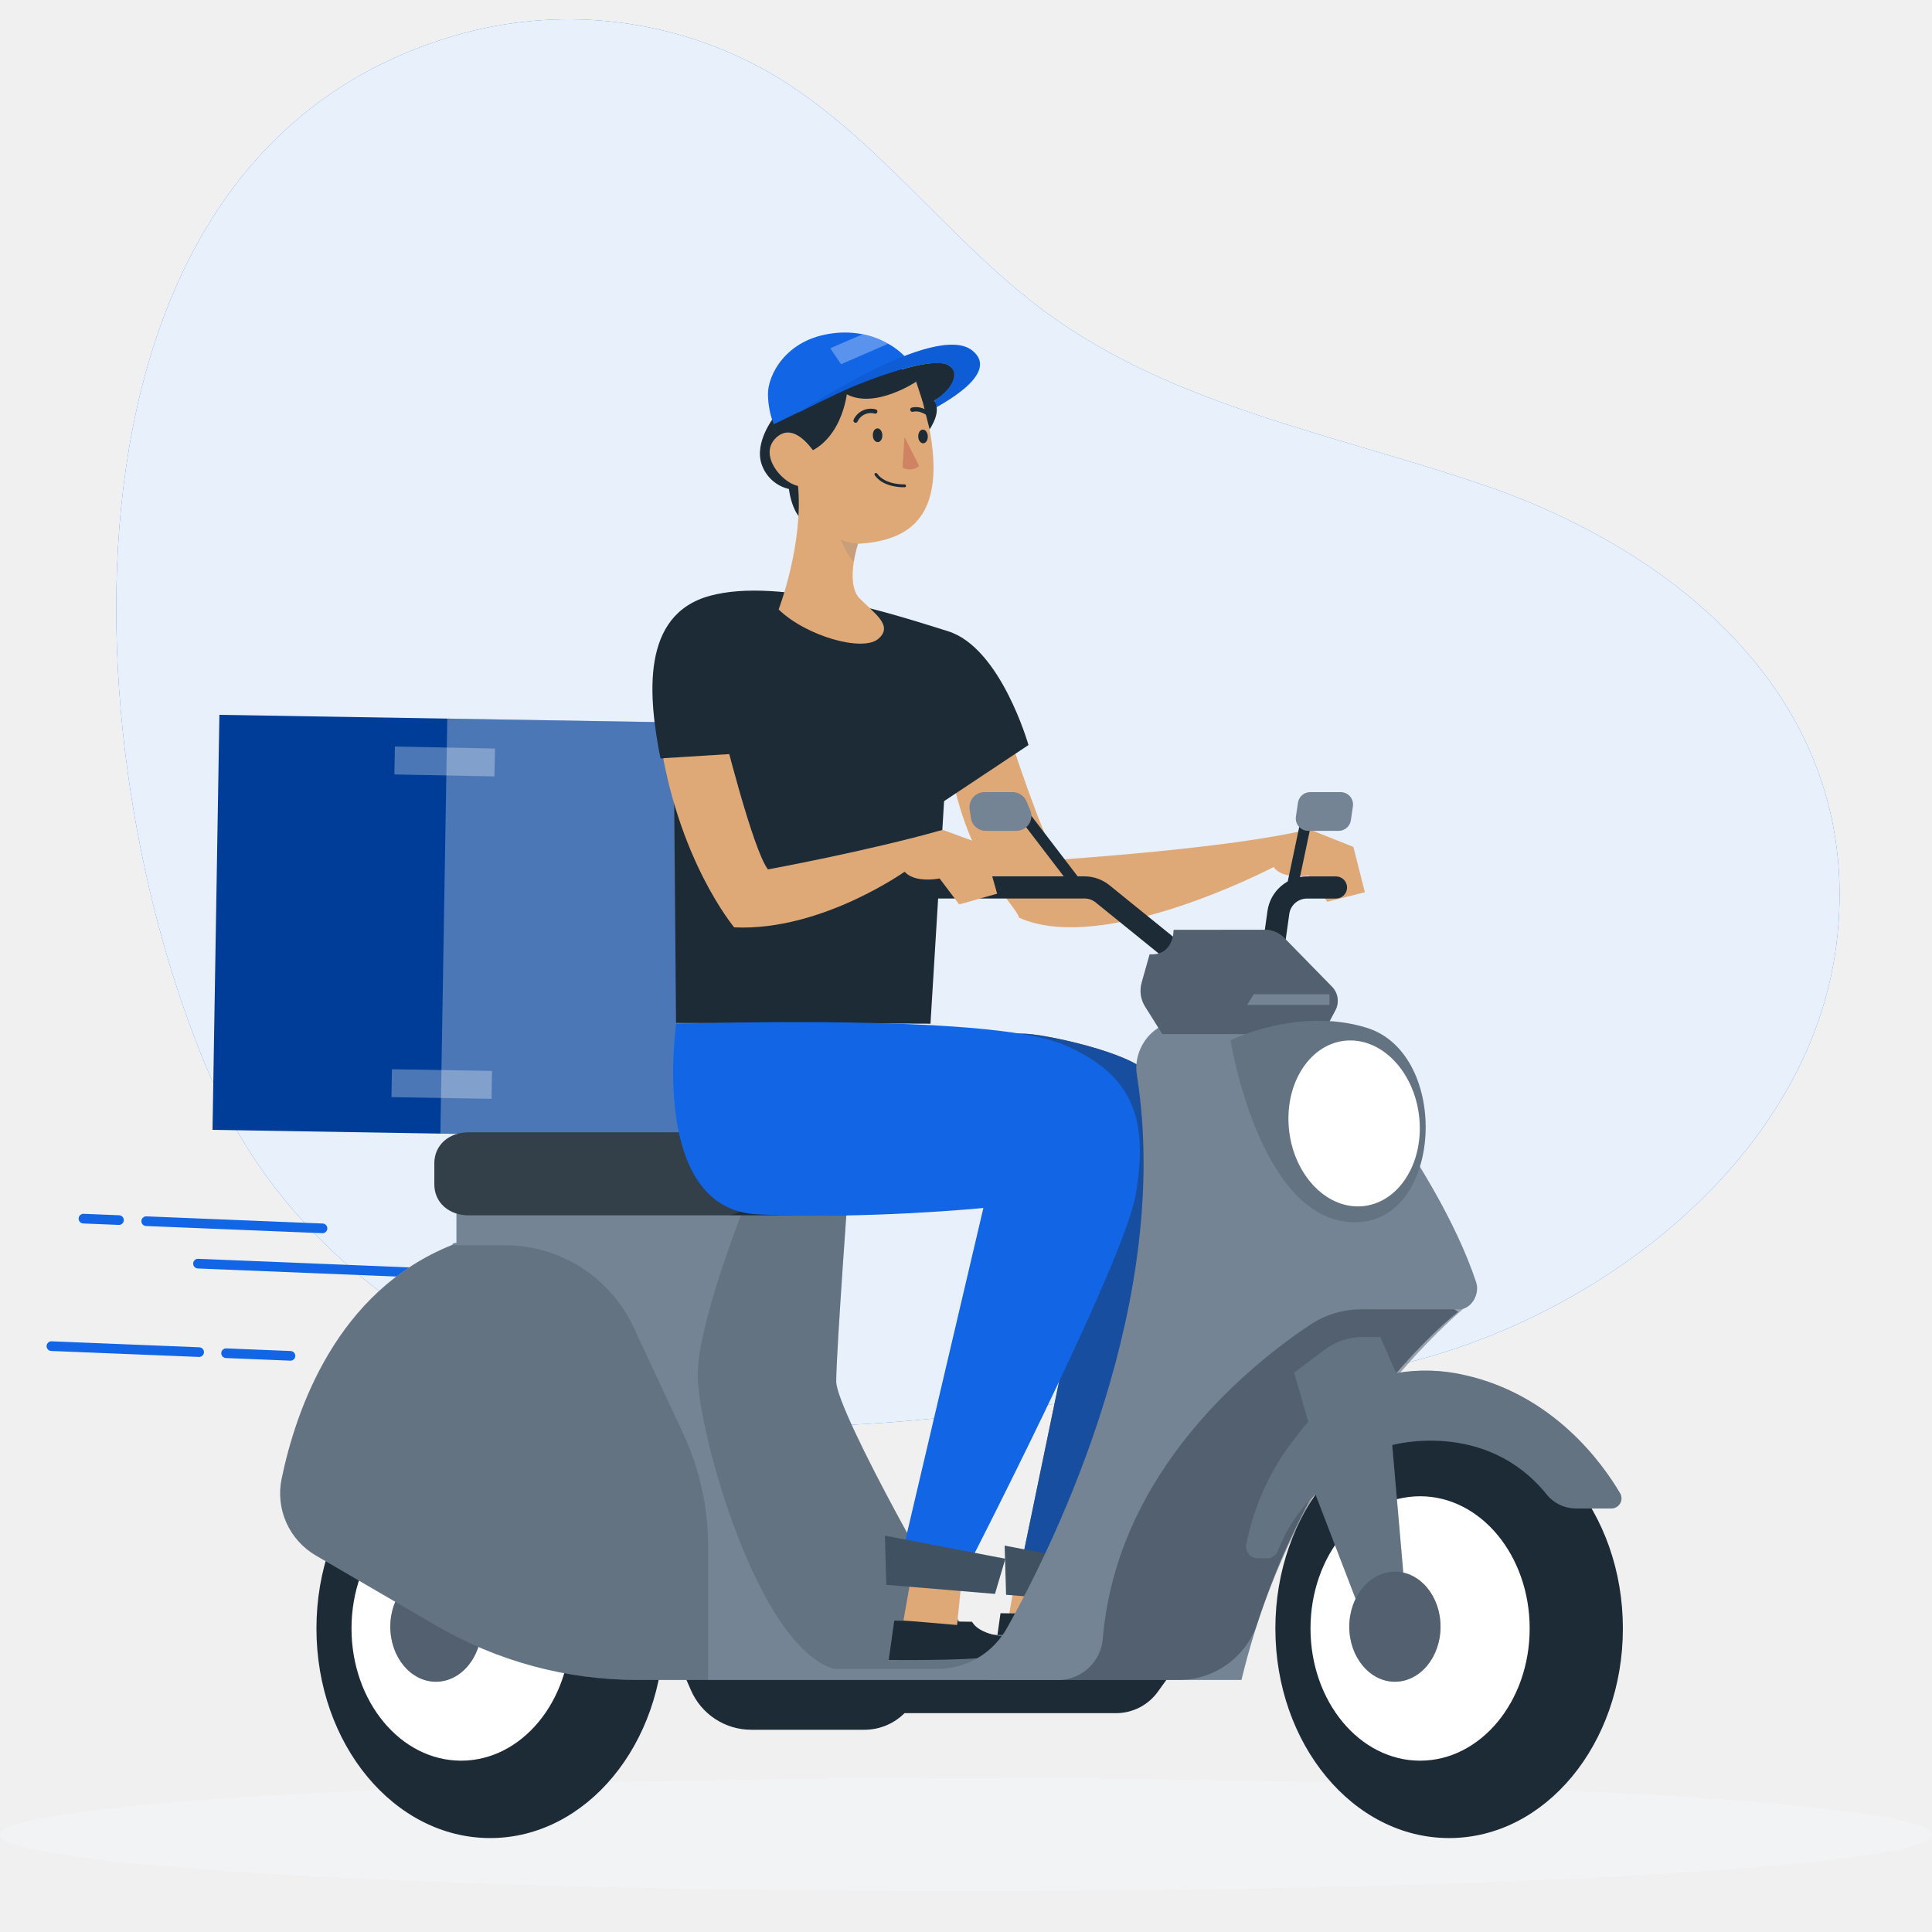
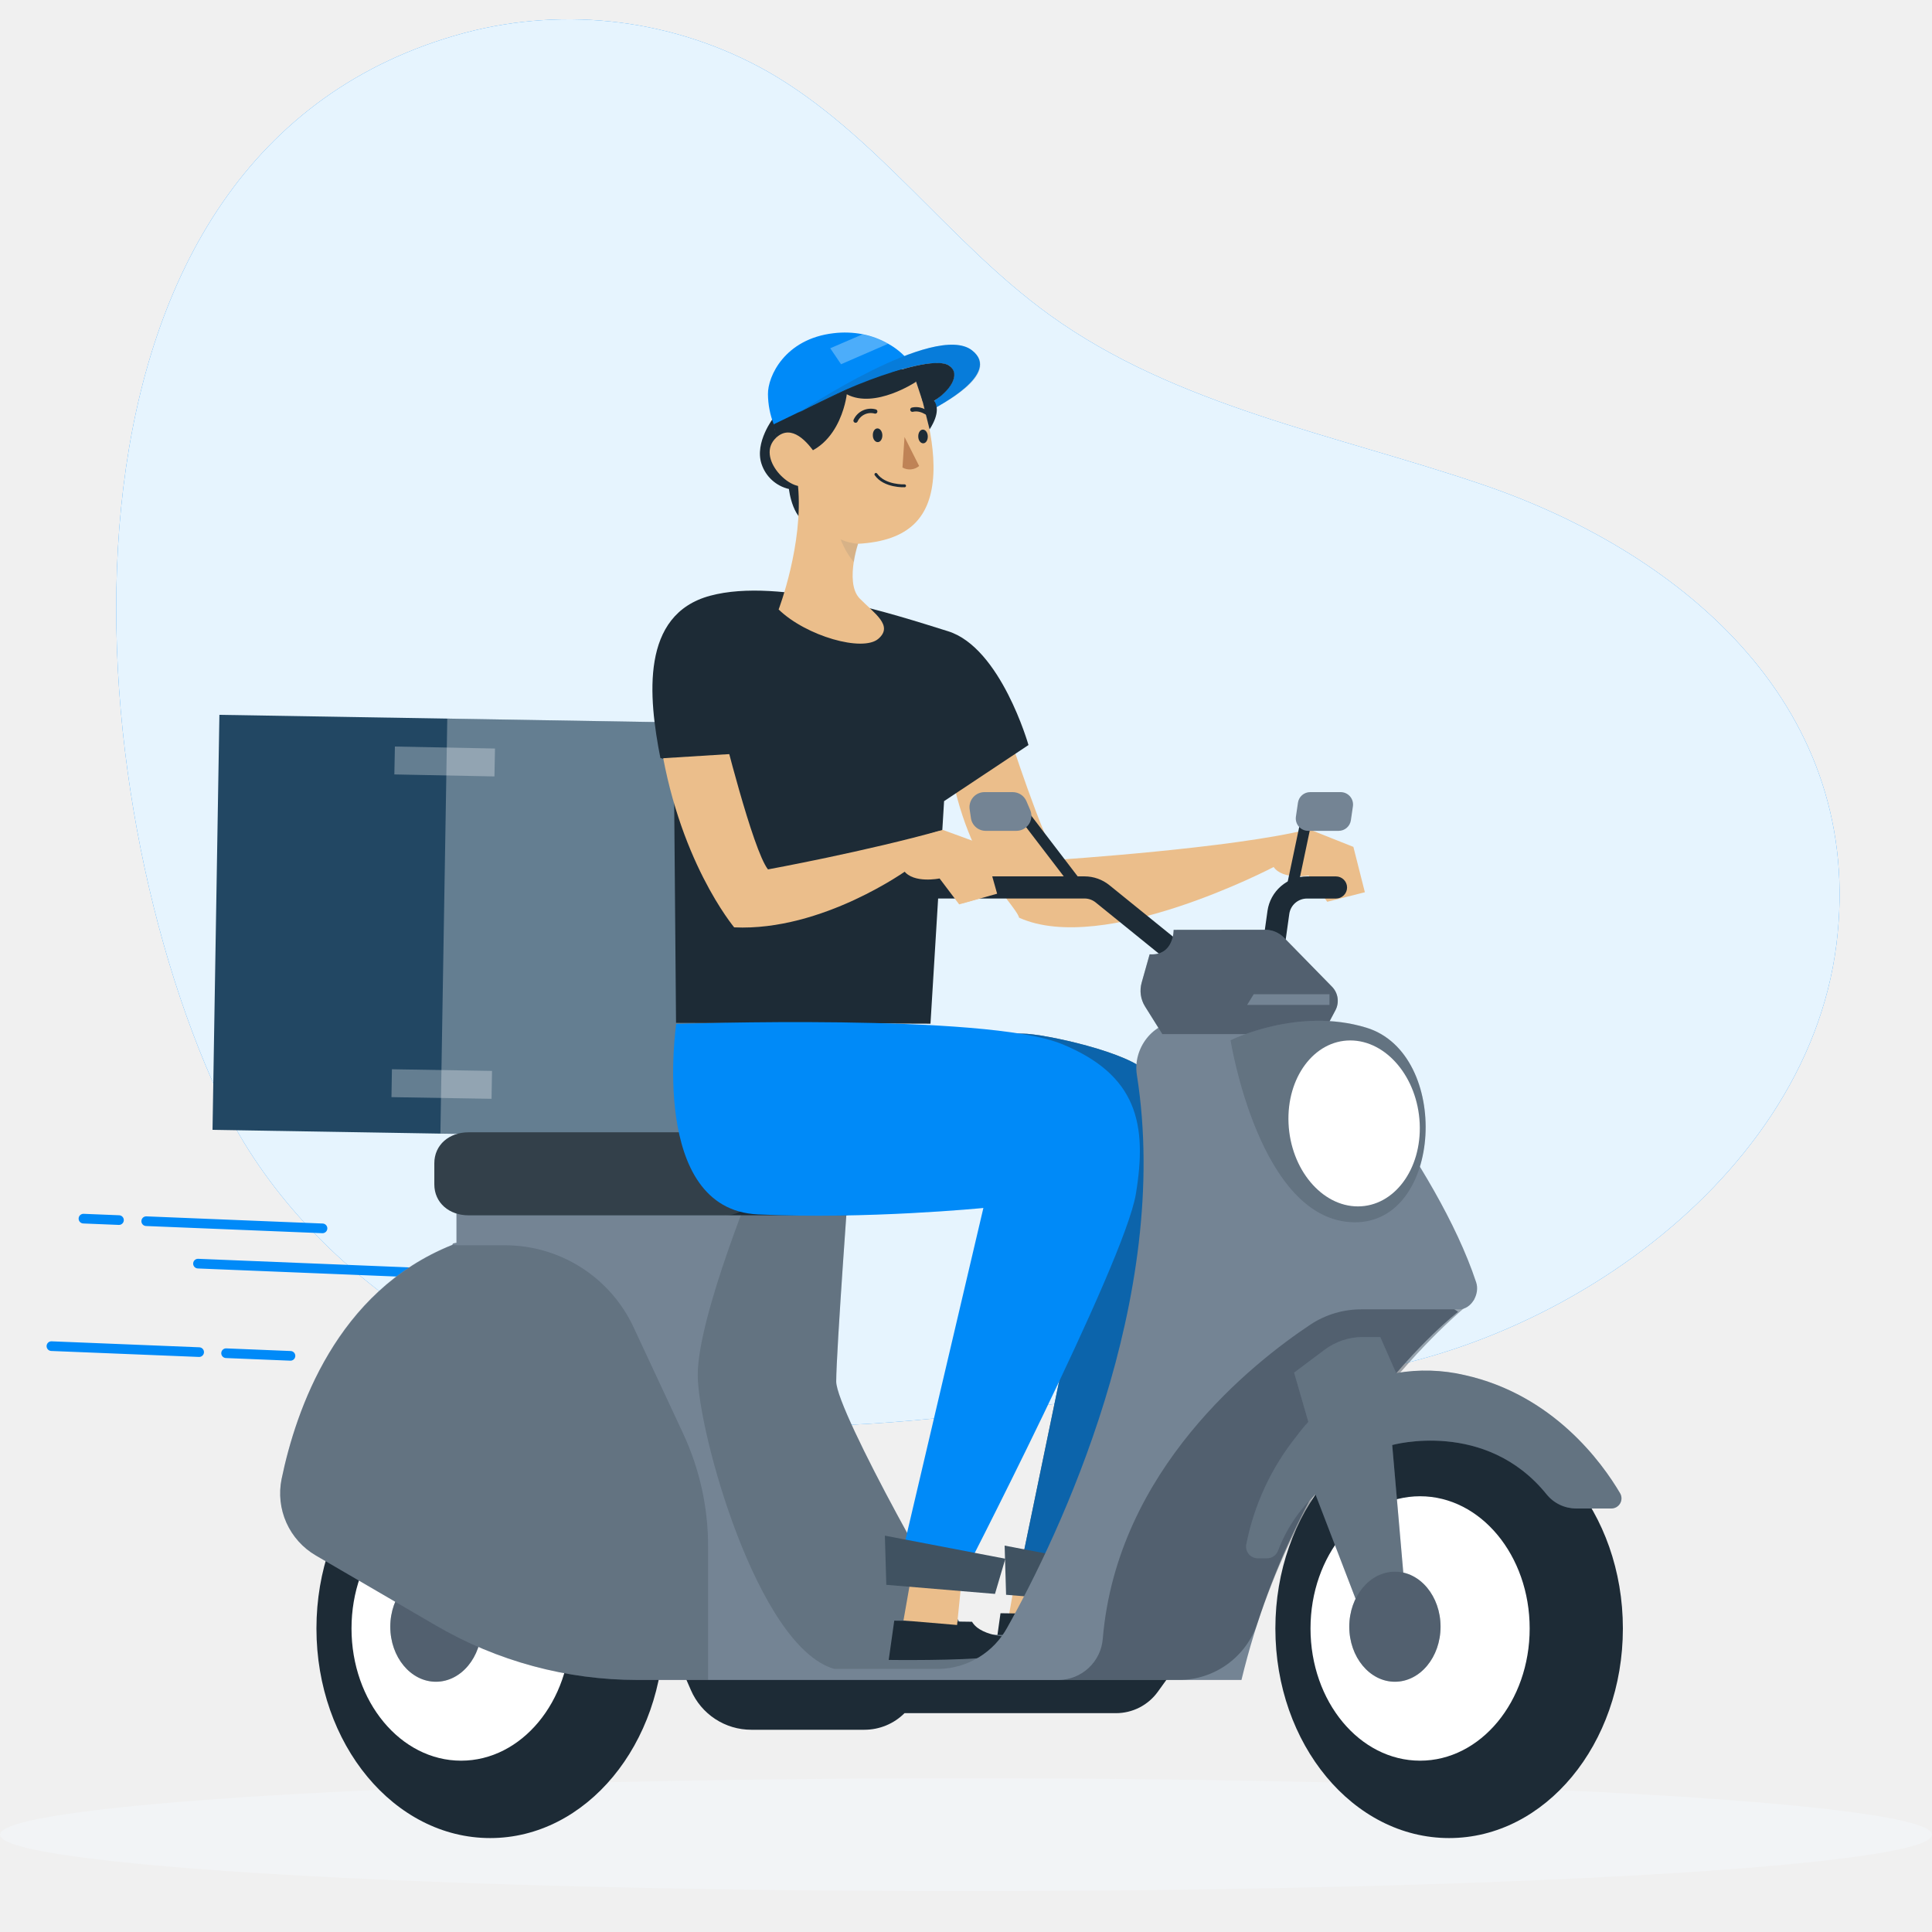
<svg xmlns="http://www.w3.org/2000/svg" width="200" height="200" viewBox="0 0 200 200" fill="none">
-   <path d="M134.195 142.746C158.332 141.818 186.946 123.148 190.108 97.731C193.125 73.491 174.635 57.409 153.572 50.204C138.29 44.99 121.765 42.066 108.665 32.612C98.226 25.077 90.67 13.828 79.494 7.422C69.966 2.043 58.714 0.597 48.136 3.394C3.131 15.453 7.329 80.242 22.626 113.343C31.043 131.565 50.73 143.943 70.179 146.785C91.284 149.874 113.095 143.556 134.195 142.746Z" fill="#1265E5" />
+   <path d="M134.195 142.746C158.332 141.818 186.946 123.148 190.108 97.731C193.125 73.491 174.635 57.409 153.572 50.204C138.29 44.99 121.765 42.066 108.665 32.612C98.226 25.077 90.67 13.828 79.494 7.422C69.966 2.043 58.714 0.597 48.136 3.394C3.131 15.453 7.329 80.242 22.626 113.343C31.043 131.565 50.73 143.943 70.179 146.785C91.284 149.874 113.095 143.556 134.195 142.746Z" fill="#008AF8" />
  <path opacity="0.9" d="M134.195 142.746C158.332 141.818 186.946 123.148 190.108 97.731C193.125 73.491 174.635 57.409 153.572 50.204C138.29 44.99 121.765 42.066 108.665 32.612C98.226 25.077 90.67 13.828 79.494 7.422C69.966 2.043 58.714 0.597 48.136 3.394C3.131 15.453 7.329 80.242 22.626 113.343C31.043 131.565 50.73 143.943 70.179 146.785C91.284 149.874 113.095 143.556 134.195 142.746Z" fill="white" />
  <path d="M105.848 107H96L110.394 139.352L105.5 163L113 163.5C118.5 147.5 119.939 112.662 118.727 111.044C117.212 109.022 108.121 107 105.848 107Z" fill="#1D2B36" />
-   <path opacity="0.6" d="M105.848 107H96L110.394 139.352L105.5 163L113 163.5C118.5 147.5 119.939 112.662 118.727 111.044C117.212 109.022 108.121 107 105.848 107Z" fill="#1265E5" />
-   <path d="M110.019 165.598L109.55 170.219L104 169.75L104.836 165L110.019 165.598Z" fill="#DFA977" />
+   <path d="M105.848 107H96L110.394 139.352L105.5 163L113 163.5C118.5 147.5 119.939 112.662 118.727 111.044C117.212 109.022 108.121 107 105.848 107Z" fill="#008AF8" opacity="0.6" />
+   <path d="M110.019 165.598L109.55 170.219L104 169.75L104.836 165L110.019 165.598Z" fill="#EBBE8B" />
  <path d="M116.471 162.388L115.398 166.029L104.15 165.091L104 160L116.471 162.388Z" fill="#405261" />
  <path d="M111.623 167.113L103.572 167L103 171.064C103 171.064 110.54 171.167 113.64 170.755C116.74 170.342 116.255 168.728 116.255 168.728C116.255 168.728 112.624 168.815 111.623 167.113Z" fill="#1D2B36" />
-   <path d="M100 195.765C44.772 195.765 0 193.151 0 189.927C0 186.702 44.772 184.088 100 184.088C155.228 184.088 200 186.702 200 189.927C200 193.151 155.228 195.765 100 195.765Z" fill="#F1F3F5" />
-   <path d="M22.712 74L82.222 74.987L81.51 117.949L22 116.962L22.712 74Z" fill="#003D99" />
+   <path d="M100 195.765C44.772 195.765 0 193.151 0 189.927C0 186.702 44.772 184.088 100 184.088C155.228 184.088 200 186.702 200 189.927C200 193.151 155.228 195.765 100 195.765Z" fill="#F2F4F6" />
+   <path d="M22.712 74L82.222 74.987L81.51 117.949L22 116.962L22.712 74Z" fill="#224763" />
  <path opacity="0.3" d="M46.302 74.386L82.281 74.983L81.569 117.944L45.59 117.348L46.302 74.386Z" fill="white" />
  <path opacity="0.3" d="M40.88 77.281L51.242 77.488L51.184 80.376L40.823 80.169L40.88 77.281Z" fill="white" />
  <path opacity="0.3" d="M40.572 110.688L50.933 110.86L50.885 113.748L40.525 113.576L40.572 110.688Z" fill="white" />
-   <path d="M97.925 76.352L104.353 75.725C104.353 75.725 107.992 86.989 109.5 89C109.5 89 127.661 87.813 135.496 85.837L140.102 87.669L141.291 92.365L137.395 93.351L135.466 90.635C135.466 90.635 132.792 91.107 131.847 89.753C131.847 89.753 114.283 98.969 105.5 95C105 93.351 99.351 89.164 97.925 76.352Z" fill="#DFA977" />
+   <path d="M97.925 76.352L104.353 75.725C104.353 75.725 107.992 86.989 109.5 89C109.5 89 127.661 87.813 135.496 85.837L140.102 87.669L141.291 92.365L137.395 93.351L135.466 90.635C135.466 90.635 132.792 91.107 131.847 89.753C131.847 89.753 114.283 98.969 105.5 95C105 93.351 99.351 89.164 97.925 76.352Z" fill="#EBBE8B" />
  <path d="M80.082 43.23C80.082 43.23 78.075 45.809 78.839 48.042C79.049 48.679 79.421 49.251 79.916 49.703C80.412 50.154 81.016 50.471 81.67 50.621C81.67 50.621 82.047 54.195 84.156 54.298C86.266 54.401 85.559 46.423 85.559 46.423L80.082 43.23Z" fill="#1D2B36" />
  <path d="M96.323 105.972L97.731 82.933L106.468 77.126C106.468 77.126 103.61 67.053 98.143 65.346C92.676 63.639 80.752 59.724 73.521 61.669C66.29 63.613 67.121 72.144 68.364 78.472L69.756 78.802C69.756 78.802 69.973 103.739 69.983 105.884L96.323 105.972Z" fill="#1D2B36" />
-   <path d="M80.603 63.092C83.465 65.862 89.303 67.512 90.918 66.135C92.532 64.758 90.495 63.494 88.978 61.937C88.158 61.081 88.184 59.477 88.375 58.197C88.475 57.553 88.624 56.917 88.819 56.294C94.177 56 96.4 53.494 96.622 49.074C96.844 44.654 94.843 39.522 94.843 39.522L91.057 36.293C91.057 36.293 85.899 37.067 81.773 39.904C79.318 41.575 80.046 44.865 81.061 47.294C81.492 48.328 82.01 49.324 82.609 50.27C83.186 56.32 80.603 63.092 80.603 63.092Z" fill="#DFA977" />
+   <path d="M80.603 63.092C83.465 65.862 89.303 67.512 90.918 66.135C92.532 64.758 90.495 63.494 88.978 61.937C88.158 61.081 88.184 59.477 88.375 58.197C88.475 57.553 88.624 56.917 88.819 56.294C94.177 56 96.4 53.494 96.622 49.074C96.844 44.654 94.843 39.522 94.843 39.522L91.057 36.293C91.057 36.293 85.899 37.067 81.773 39.904C79.318 41.575 80.046 44.865 81.061 47.294C81.492 48.328 82.01 49.324 82.609 50.27C83.186 56.32 80.603 63.092 80.603 63.092Z" fill="#EBBE8B" />
  <path d="M93.641 50.291C93.641 50.291 91.578 50.389 90.675 49.11" stroke="#1D2B36" stroke-width="0.3" stroke-linecap="round" stroke-linejoin="round" />
  <path d="M90.356 45.071C90.356 45.463 90.593 45.773 90.871 45.768C91.15 45.763 91.351 45.438 91.341 45.046C91.33 44.654 91.103 44.344 90.825 44.349C90.546 44.355 90.34 44.679 90.356 45.071Z" fill="#1D2B36" />
  <path d="M95.059 45.195C95.059 45.587 95.296 45.897 95.575 45.892C95.853 45.886 96.055 45.561 96.044 45.169C96.034 44.777 95.807 44.468 95.528 44.473C95.25 44.478 95.044 44.808 95.059 45.195Z" fill="#1D2B36" />
-   <path d="M93.424 48.398L93.635 45.236L95.147 48.238C94.911 48.439 94.619 48.562 94.311 48.59C94.002 48.619 93.693 48.552 93.424 48.398Z" fill="#CF8362" />
+   <path d="M93.424 48.398L93.635 45.236L95.147 48.238C94.911 48.439 94.619 48.562 94.311 48.59C94.002 48.619 93.693 48.552 93.424 48.398Z" fill="#BF8356" />
  <path d="M90.603 42.596C90.207 42.487 89.786 42.522 89.414 42.695C89.042 42.868 88.743 43.167 88.571 43.54" stroke="#1D2B36" stroke-width="0.45" stroke-linecap="round" stroke-linejoin="round" />
  <path d="M96.514 43.179C96.514 43.179 95.565 42.147 94.451 42.41" stroke="#1D2B36" stroke-width="0.45" stroke-linecap="round" stroke-linejoin="round" />
  <path d="M81.025 47.294C86.926 47.506 87.658 40.816 87.658 40.816C90.577 42.364 94.822 39.527 94.822 39.527L91.036 36.288C91.036 36.288 85.879 37.072 81.753 39.898C79.282 41.575 80.009 44.875 81.025 47.294Z" fill="#1D2B36" />
-   <path d="M96.72 41.487C96.72 41.487 99.773 39.455 98.427 37.99C97.081 36.525 88.834 39.31 82.671 42.725C82.671 42.725 96.787 33.281 100.624 36.267C103.796 38.738 96.761 42.168 96.972 42.163L96.72 41.487Z" fill="#1265E5" />
-   <path d="M79.499 40.796C79.507 41.865 79.71 42.924 80.097 43.921L93.961 37.217C93.386 36.553 92.698 35.998 91.928 35.576C91.108 35.107 90.216 34.776 89.288 34.596C88.304 34.408 87.296 34.373 86.302 34.493C81.232 35.076 79.473 38.975 79.499 40.796Z" fill="#1265E5" />
-   <path d="M84.249 49.657C84.574 49.306 84.771 48.856 84.808 48.379C84.844 47.902 84.718 47.427 84.45 47.031C83.625 45.794 81.959 43.828 80.36 45.298C78.121 47.361 81.943 51.111 83.527 50.203C83.792 50.056 84.035 49.872 84.249 49.657Z" fill="#DFA977" />
-   <path opacity="0.2" d="M96.72 41.487C96.72 41.487 99.773 39.455 98.427 37.99C97.829 37.34 96.039 37.474 93.62 38.165C92.065 38.584 90.541 39.113 89.061 39.749C86.936 40.672 84.677 41.853 82.671 42.725C82.671 42.725 96.787 33.281 100.624 36.267C103.796 38.738 97.199 41.941 96.967 42.157L96.854 41.74L96.72 41.487Z" fill="#003D99" />
+   <path d="M96.72 41.487C96.72 41.487 99.773 39.455 98.427 37.99C97.081 36.525 88.834 39.31 82.671 42.725C82.671 42.725 96.787 33.281 100.624 36.267C103.796 38.738 96.761 42.168 96.972 42.163L96.72 41.487Z" fill="#008AF8" />
+   <path d="M79.499 40.796C79.507 41.865 79.71 42.924 80.097 43.921L93.961 37.217C93.386 36.553 92.698 35.998 91.928 35.576C91.108 35.107 90.216 34.776 89.288 34.596C88.304 34.408 87.296 34.373 86.302 34.493C81.232 35.076 79.473 38.975 79.499 40.796Z" fill="#008AF8" />
+   <path d="M84.249 49.657C84.574 49.306 84.771 48.856 84.808 48.379C84.844 47.902 84.718 47.427 84.45 47.031C83.625 45.794 81.959 43.828 80.36 45.298C78.121 47.361 81.943 51.111 83.527 50.203C83.792 50.056 84.035 49.872 84.249 49.657Z" fill="#EBBE8B" />
+   <path d="M96.72 41.487C96.72 41.487 99.773 39.455 98.427 37.99C97.829 37.34 96.039 37.474 93.62 38.165C92.065 38.584 90.541 39.113 89.061 39.749C86.936 40.672 84.677 41.853 82.671 42.725C82.671 42.725 96.787 33.281 100.624 36.267C103.796 38.738 97.199 41.941 96.967 42.157L96.854 41.74L96.72 41.487Z" fill="#224763" opacity="0.2" />
  <path d="M95.27 40.605C95.27 40.605 98.365 41.121 96.23 44.453L95.27 40.605Z" fill="#1D2B36" />
  <path d="M92.305 38.573C92.305 38.573 96.973 36.933 98.272 37.861C99.572 38.789 98.21 40.559 96.725 41.471L95.534 41.626L94.832 39.511L93.017 39.29L92.305 38.573Z" fill="#1D2B36" />
  <path opacity="0.3" d="M85.946 36.051L87.065 37.706L91.928 35.592C91.108 35.123 90.216 34.791 89.288 34.612L85.946 36.051Z" fill="white" />
-   <path opacity="0.1" d="M87.029 55.84C87.351 56.696 87.812 57.493 88.396 58.197C88.496 57.553 88.644 56.917 88.839 56.294C88.214 56.251 87.601 56.097 87.029 55.84Z" fill="#003D99" />
-   <path d="M68.247 76.012L74.754 75.202C74.754 75.202 77.914 87.999 79.5 90C79.5 90 89.689 88.134 97.59 85.906L102.314 87.637L103.649 92.375L99.72 93.481L97.693 90.798C97.693 90.798 94.992 91.352 94 90C94 90 85.165 96.426 76 96C76 95.979 70.062 88.972 68.247 76.012Z" fill="#DFA977" />
+   <path d="M87.029 55.84C87.351 56.696 87.812 57.493 88.396 58.197C88.496 57.553 88.644 56.917 88.839 56.294C88.214 56.251 87.601 56.097 87.029 55.84Z" fill="#224763" opacity="0.1" />
+   <path d="M68.247 76.012L74.754 75.202C74.754 75.202 77.914 87.999 79.5 90C79.5 90 89.689 88.134 97.59 85.906L102.314 87.637L103.649 92.375L99.72 93.481L97.693 90.798C97.693 90.798 94.992 91.352 94 90C94 90 85.165 96.426 76 96C76 95.979 70.062 88.972 68.247 76.012Z" fill="#EBBE8B" />
  <path d="M76.5 78L68.5 78.5C67.758 74.9 67.963 71.833 68.117 71H76L76.5 78Z" fill="#1D2B36" />
-   <path d="M45.247 131.817L20.496 130.811" stroke="#1265E5" stroke-linecap="round" stroke-linejoin="round" />
-   <path d="M12.316 126.303L8.639 126.154" stroke="#1265E5" stroke-linecap="round" stroke-linejoin="round" />
-   <path d="M33.385 127.159L15.137 126.417" stroke="#1265E5" stroke-linecap="round" stroke-linejoin="round" />
-   <path d="M20.615 139.971L5.323 139.352" stroke="#1265E5" stroke-linecap="round" stroke-linejoin="round" />
-   <path d="M30.069 140.357L23.405 140.084" stroke="#1265E5" stroke-linecap="round" stroke-linejoin="round" />
+   <path d="M45.247 131.817L20.496 130.811" stroke="#008AF8" stroke-linecap="round" stroke-linejoin="round" />
+   <path d="M12.316 126.303L8.639 126.154" stroke="#008AF8" stroke-linecap="round" stroke-linejoin="round" />
+   <path d="M33.385 127.159L15.137 126.417" stroke="#008AF8" stroke-linecap="round" stroke-linejoin="round" />
+   <path d="M20.615 139.971L5.323 139.352" stroke="#008AF8" stroke-linecap="round" stroke-linejoin="round" />
+   <path d="M30.069 140.357L23.405 140.084" stroke="#008AF8" stroke-linecap="round" stroke-linejoin="round" />
  <path d="M68.726 168.533L71.526 174.97C72.054 176.186 72.926 177.222 74.035 177.949C75.144 178.677 76.441 179.064 77.768 179.064H89.49C91.045 179.063 92.536 178.445 93.636 177.346H115.528C116.374 177.346 117.207 177.145 117.96 176.76C118.713 176.374 119.363 175.816 119.857 175.13L122.749 171.121L68.726 168.533Z" fill="#1D2B36" />
  <path d="M86.564 143.016C86.564 146.102 98.864 168.023 100.095 168.894C101.327 169.764 117.384 168.791 117.384 168.791L116.187 173.338H72.093L53.768 137.77L65.885 120.287L87.961 120.9C87.961 120.9 86.564 139.935 86.564 143.016Z" fill="#748494" />
  <path opacity="0.2" d="M86.564 143.016C86.564 146.102 98.864 168.023 100.095 168.894C101.327 169.764 117.384 168.791 117.384 168.791L116.187 173.338H72.093L53.768 137.77L65.885 120.287L87.961 120.9C87.961 120.9 86.564 139.935 86.564 143.016Z" fill="#1D2B36" />
  <path d="M50.745 190.276C60.678 190.276 68.731 180.562 68.731 168.579C68.731 156.596 60.678 146.881 50.745 146.881C40.811 146.881 32.758 156.596 32.758 168.579C32.758 180.562 40.811 190.276 50.745 190.276Z" fill="#1D2B36" />
  <path d="M47.732 182.265C53.998 182.265 59.077 176.138 59.077 168.579C59.077 161.02 53.998 154.892 47.732 154.892C41.467 154.892 36.388 161.02 36.388 168.579C36.388 176.138 41.467 182.265 47.732 182.265Z" fill="white" />
  <path d="M45.127 174.093C47.736 174.093 49.851 171.542 49.851 168.396C49.851 165.249 47.736 162.698 45.127 162.698C42.518 162.698 40.403 165.249 40.403 168.396C40.403 171.542 42.518 174.093 45.127 174.093Z" fill="#748494" />
  <path opacity="0.4" d="M45.127 174.093C47.736 174.093 49.851 171.542 49.851 168.396C49.851 165.249 47.736 162.698 45.127 162.698C42.518 162.698 40.403 165.249 40.403 168.396C40.403 171.542 42.518 174.093 45.127 174.093Z" fill="#1D2B36" />
  <path d="M150.941 135.8C150.941 135.8 134.706 148.25 128.516 173.91H102.518L127.141 133.825L140.129 128.425L150.941 135.8Z" fill="#748494" />
  <path opacity="0.4" d="M152.619 134.535C152.619 134.535 137.438 146.142 130.188 167.983C129.628 169.7 128.542 171.196 127.083 172.26C125.624 173.324 123.868 173.902 122.062 173.91H102.518L127.141 133.825L140.129 128.425L152.619 134.535Z" fill="#1D2B36" />
  <path d="M100.623 167.884L92.573 167.771L92 171.835C92 171.835 99.54 171.938 102.64 171.525C105.74 171.113 105.255 169.499 105.255 169.499C105.255 169.499 101.624 169.586 100.623 167.884Z" fill="#1D2B36" />
  <path d="M151.055 135.543H141.028C139.125 135.519 137.258 136.066 135.668 137.112C129.718 141.075 115.626 152.127 114.16 169.638C114.068 170.794 113.547 171.874 112.699 172.664C111.851 173.455 110.738 173.9 109.578 173.91H65.994C58.67 173.911 51.477 171.969 45.15 168.281L32.689 161.02C31.346 160.236 30.283 159.051 29.648 157.631C29.014 156.212 28.84 154.629 29.15 153.106C30.633 145.954 34.813 133.682 46.776 128.883C46.965 128.797 46.679 128.723 47.251 128.654V121.227H78.495C78.495 121.227 72.23 136.167 72.23 142.329C72.23 148.141 78.392 170.474 86.363 172.765H97.243C98.69 172.73 100.101 172.314 101.335 171.56C102.57 170.806 103.584 169.74 104.276 168.47C109.578 159.004 121.358 134.46 117.687 111.262C117.258 108.554 119.342 105.765 122.091 105.765H136.121C136.121 105.765 148.719 120.379 152.808 132.731C153.226 133.934 152.327 135.543 151.055 135.543Z" fill="#748494" />
  <path d="M128.567 101.115H124.559C123.507 101.115 122.487 100.755 121.667 100.096L113.427 93.424C113.103 93.161 112.699 93.016 112.281 93.012H96.442C96.138 93.012 95.847 92.891 95.632 92.677C95.417 92.462 95.296 92.171 95.296 91.867C95.296 91.563 95.417 91.272 95.632 91.057C95.847 90.842 96.138 90.722 96.442 90.722H112.27C113.213 90.722 114.127 91.048 114.858 91.644L123.104 98.32C123.514 98.652 124.026 98.832 124.553 98.83H128.562C129.117 98.828 129.654 98.627 130.074 98.264C130.494 97.9 130.77 97.398 130.852 96.849L131.213 94.272C131.358 93.291 131.849 92.394 132.598 91.744C133.347 91.094 134.304 90.733 135.296 90.727H138.302C138.606 90.727 138.897 90.848 139.112 91.063C139.327 91.278 139.448 91.569 139.448 91.873C139.448 92.176 139.327 92.468 139.112 92.682C138.897 92.897 138.606 93.018 138.302 93.018H135.285C134.844 93.021 134.419 93.181 134.086 93.47C133.754 93.759 133.535 94.157 133.469 94.593L133.108 97.169C132.947 98.261 132.401 99.259 131.568 99.982C130.735 100.706 129.671 101.108 128.567 101.115Z" fill="#1D2B36" />
  <path d="M121.495 96.259C121.495 96.259 121.547 98.962 119.01 98.79L118.185 101.722C118.068 102.135 118.038 102.568 118.098 102.993C118.158 103.418 118.307 103.826 118.535 104.19L120.327 107.053H136.934L138.239 104.591C138.449 104.199 138.527 103.751 138.465 103.311C138.402 102.872 138.201 102.463 137.89 102.146L132.942 97.089C132.684 96.823 132.374 96.611 132.031 96.466C131.689 96.322 131.321 96.247 130.95 96.248L121.495 96.259Z" fill="#748494" />
  <path opacity="0.4" d="M121.495 96.259C121.495 96.259 121.547 98.962 119.01 98.79L118.185 101.722C118.068 102.135 118.038 102.568 118.098 102.993C118.158 103.418 118.307 103.826 118.535 104.19L120.327 107.053H136.934L138.239 104.591C138.449 104.199 138.527 103.751 138.465 103.311C138.402 102.872 138.201 102.463 137.89 102.146L132.942 97.089C132.684 96.823 132.374 96.611 132.031 96.466C131.689 96.322 131.321 96.247 130.95 96.248L121.495 96.259Z" fill="#1D2B36" />
  <path d="M150.013 190.276C159.947 190.276 168 180.562 168 168.579C168 156.596 159.947 146.881 150.013 146.881C140.079 146.881 132.026 156.596 132.026 168.579C132.026 180.562 140.079 190.276 150.013 190.276Z" fill="#1D2B36" />
  <path d="M147.007 182.265C153.272 182.265 158.351 176.138 158.351 168.579C158.351 161.02 153.272 154.892 147.007 154.892C140.742 154.892 135.663 161.02 135.663 168.579C135.663 176.138 140.742 182.265 147.007 182.265Z" fill="white" />
  <path d="M167.714 154.583C165.818 151.359 160.75 144.39 151.639 142.352C149.305 141.804 146.884 141.734 144.521 142.145L144.481 142.048L144.521 141.962H144.447L142.884 138.406H141.103C139.656 138.406 138.249 138.876 137.094 139.746L133.967 142.094L135.439 147.196C135.013 147.653 134.616 148.135 134.248 148.639C131.61 151.918 129.812 155.79 129.008 159.92C128.982 160.093 128.993 160.269 129.041 160.436C129.089 160.604 129.173 160.759 129.287 160.892C129.4 161.024 129.541 161.13 129.7 161.202C129.858 161.275 130.031 161.312 130.205 161.312H131.144C131.391 161.316 131.632 161.245 131.837 161.108C132.042 160.97 132.2 160.774 132.29 160.545C133.129 158.328 134.458 156.329 136.178 154.698L141.395 168.281L145.592 166.517L144.121 149.59C144.121 149.59 153.775 146.875 160.097 154.686C160.465 155.144 160.931 155.514 161.46 155.768C161.989 156.023 162.568 156.156 163.155 156.158H166.826C167.009 156.155 167.187 156.104 167.344 156.011C167.501 155.917 167.631 155.784 167.721 155.625C167.811 155.466 167.857 155.286 167.856 155.103C167.855 154.92 167.806 154.741 167.714 154.583Z" fill="#748494" />
  <path opacity="0.2" d="M167.714 154.583C165.818 151.359 160.75 144.39 151.639 142.352C149.305 141.804 146.884 141.734 144.521 142.145L144.481 142.048L144.521 141.962H144.447L142.884 138.406H141.103C139.656 138.406 138.249 138.876 137.094 139.746L133.967 142.094L135.439 147.196C135.013 147.653 134.616 148.135 134.248 148.639C131.61 151.918 129.812 155.79 129.008 159.92C128.982 160.093 128.993 160.269 129.041 160.436C129.089 160.604 129.173 160.759 129.287 160.892C129.4 161.024 129.541 161.13 129.7 161.202C129.858 161.275 130.031 161.312 130.205 161.312H131.144C131.391 161.316 131.632 161.245 131.837 161.108C132.042 160.97 132.2 160.774 132.29 160.545C133.129 158.328 134.458 156.329 136.178 154.698L141.395 168.281L145.592 166.517L144.121 149.59C144.121 149.59 153.775 146.875 160.097 154.686C160.465 155.144 160.931 155.514 161.46 155.768C161.989 156.023 162.568 156.156 163.155 156.158H166.826C167.009 156.155 167.187 156.104 167.344 156.011C167.501 155.917 167.631 155.784 167.721 155.625C167.811 155.466 167.857 155.286 167.856 155.103C167.855 154.92 167.806 154.741 167.714 154.583Z" fill="#1D2B36" />
  <path d="M144.401 174.093C147.01 174.093 149.125 171.542 149.125 168.396C149.125 165.249 147.01 162.698 144.401 162.698C141.792 162.698 139.677 165.249 139.677 168.396C139.677 171.542 141.792 174.093 144.401 174.093Z" fill="#748494" />
  <path opacity="0.4" d="M144.401 174.093C147.01 174.093 149.125 171.542 149.125 168.396C149.125 165.249 147.01 162.698 144.401 162.698C141.792 162.698 139.677 165.249 139.677 168.396C139.677 171.542 141.792 174.093 144.401 174.093Z" fill="#1D2B36" />
  <path d="M127.388 107.689C127.388 107.689 130.36 126.403 140.175 126.529C149.377 126.655 150.236 109.086 141.458 106.389C134.368 104.207 127.388 107.689 127.388 107.689Z" fill="#748494" />
  <path opacity="0.2" d="M127.388 107.689C127.388 107.689 130.36 126.403 140.175 126.529C149.377 126.655 150.236 109.086 141.458 106.389C134.368 104.207 127.388 107.689 127.388 107.689Z" fill="#1D2B36" />
  <path d="M146.967 116.296C147.184 121.043 144.321 124.886 140.57 124.886C136.819 124.886 133.607 121.032 133.389 116.296C133.172 111.56 136.035 107.706 139.78 107.706C143.525 107.706 146.749 111.543 146.967 116.296Z" fill="white" />
  <path d="M137.627 104.024H129.106L129.781 102.925H137.627V104.024Z" fill="#748494" />
  <path d="M90.773 120.436V122.589C90.773 124.542 89.175 125.808 87.216 125.808H48.494C46.53 125.808 44.961 124.542 44.961 122.589V120.436C44.961 118.484 46.53 117.218 48.494 117.218H87.216C89.175 117.218 90.773 118.484 90.773 120.436Z" fill="#1D2B36" />
  <path opacity="0.1" d="M78.174 120.436V122.589C78.196 123.025 78.124 123.459 77.965 123.865C77.806 124.271 77.562 124.638 77.251 124.942C76.939 125.246 76.566 125.481 76.156 125.63C75.747 125.779 75.31 125.84 74.876 125.808H48.494C46.53 125.808 44.961 124.542 44.961 122.589V120.436C44.961 118.484 46.53 117.218 48.494 117.218H74.876C75.31 117.186 75.747 117.246 76.156 117.396C76.566 117.545 76.939 117.779 77.251 118.084C77.562 118.388 77.806 118.755 77.965 119.161C78.124 119.566 78.196 120.001 78.174 120.436Z" fill="white" />
  <path opacity="0.2" d="M73.301 160.098V173.91H65.994C58.67 173.911 51.477 171.969 45.15 168.281L32.689 161.02C31.346 160.235 30.283 159.05 29.648 157.631C29.014 156.212 28.84 154.629 29.15 153.106C30.633 145.953 34.876 133.682 46.862 128.883L47.435 128.911H52.273C55.066 128.911 57.801 129.707 60.157 131.206C62.513 132.705 64.393 134.845 65.576 137.375L70.73 148.427C72.43 152.083 73.307 156.067 73.301 160.098Z" fill="#1D2B36" />
  <path d="M105.64 82.981L104.73 83.676L110.933 91.786L111.842 91.091L105.64 82.981Z" fill="#1D2B36" />
  <path d="M101.911 82H104.831C105.135 82 105.431 82.089 105.685 82.256C105.938 82.423 106.137 82.66 106.257 82.939L106.646 83.85C106.747 84.086 106.787 84.343 106.764 84.598C106.74 84.853 106.654 85.098 106.513 85.312C106.372 85.526 106.18 85.701 105.954 85.823C105.729 85.945 105.477 86.008 105.221 86.009H102.042C101.669 86.01 101.308 85.876 101.026 85.632C100.744 85.387 100.56 85.049 100.508 84.68L100.376 83.77C100.345 83.55 100.361 83.326 100.424 83.113C100.487 82.9 100.595 82.703 100.74 82.535C100.886 82.368 101.065 82.233 101.267 82.141C101.469 82.048 101.689 82 101.911 82Z" fill="#748494" />
  <path d="M134.778 84.265L133.251 91.516L134.372 91.752L135.899 84.501L134.778 84.265Z" fill="#1D2B36" />
  <path d="M138.772 82H135.628C135.32 82 135.022 82.111 134.79 82.313C134.557 82.515 134.405 82.794 134.363 83.1L134.151 84.548C134.125 84.731 134.139 84.918 134.193 85.095C134.246 85.272 134.337 85.436 134.459 85.575C134.582 85.713 134.733 85.824 134.902 85.899C135.071 85.974 135.254 86.011 135.439 86.009H138.577C138.885 86.009 139.183 85.898 139.416 85.696C139.648 85.493 139.8 85.214 139.843 84.909L140.055 83.46C140.08 83.278 140.066 83.091 140.013 82.915C139.96 82.738 139.87 82.575 139.748 82.436C139.626 82.298 139.476 82.187 139.308 82.112C139.139 82.036 138.957 81.998 138.772 82Z" fill="#748494" />
-   <path d="M99.546 163.598L99.076 168.219L93.527 167.75L94.362 163L99.546 163.598Z" fill="#DFA977" />
-   <path d="M97.163 86.046C89.262 88.274 93.573 90.14 93.573 90.14C94.565 91.492 97.266 90.938 97.266 90.938L99.293 93.621L103.222 92.515L101.887 87.777L97.163 86.046Z" fill="#DFA977" />
-   <path d="M70 106C70 106 67.17 125.176 78.434 125.713C89.697 126.25 101.799 125.049 101.799 125.049L93 162.513L99.25 164C99.25 164 116.392 130.818 117.585 123.599C118.778 116.381 117.741 111.277 109.911 108.073C102.081 104.869 70 106 70 106Z" fill="#1265E5" />
+   <path d="M99.546 163.598L99.076 168.219L93.527 167.75L94.362 163L99.546 163.598Z" fill="#EBBE8B" />
+   <path d="M97.163 86.046C89.262 88.274 93.573 90.14 93.573 90.14C94.565 91.492 97.266 90.938 97.266 90.938L99.293 93.621L103.222 92.515L101.887 87.777L97.163 86.046Z" fill="#EBBE8B" />
+   <path d="M70 106C70 106 67.17 125.176 78.434 125.713C89.697 126.25 101.799 125.049 101.799 125.049L93 162.513L99.25 164C99.25 164 116.392 130.818 117.585 123.599C118.778 116.381 117.741 111.277 109.911 108.073C102.081 104.869 70 106 70 106Z" fill="#008AF8" />
  <path d="M104.073 161.359L103 165L91.751 164.061L91.602 158.971L104.073 161.359Z" fill="#405261" />
</svg>
